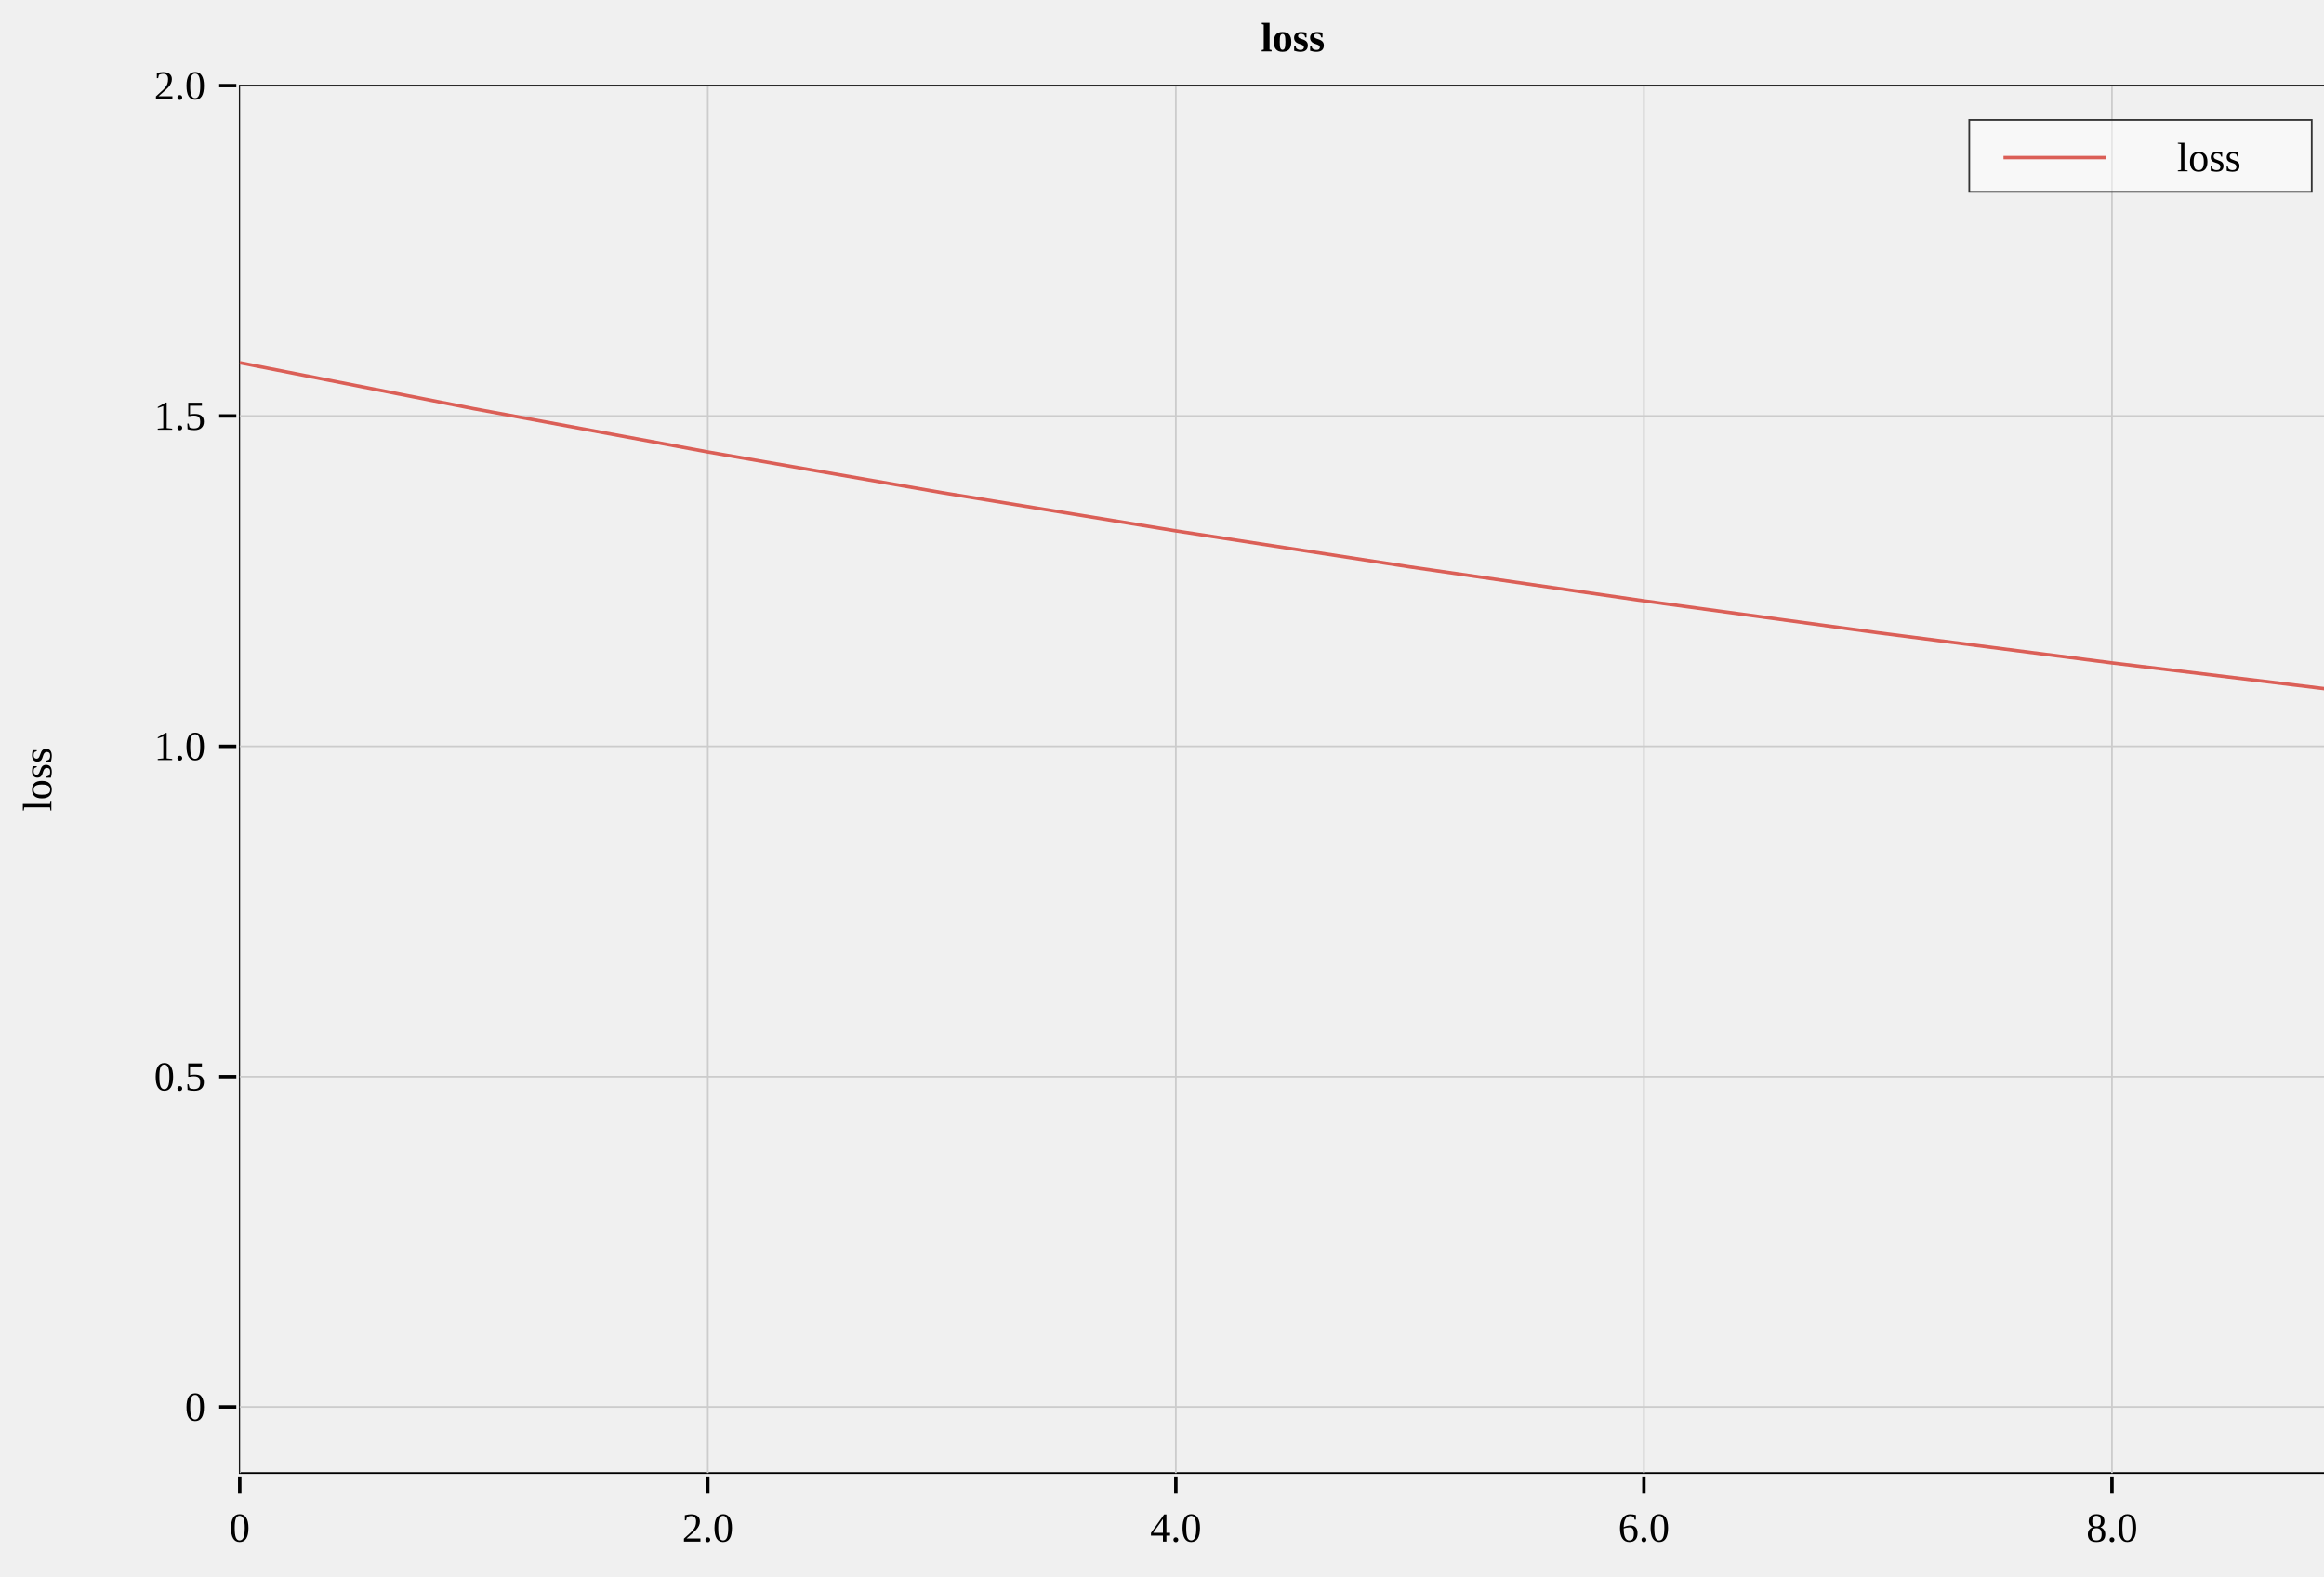
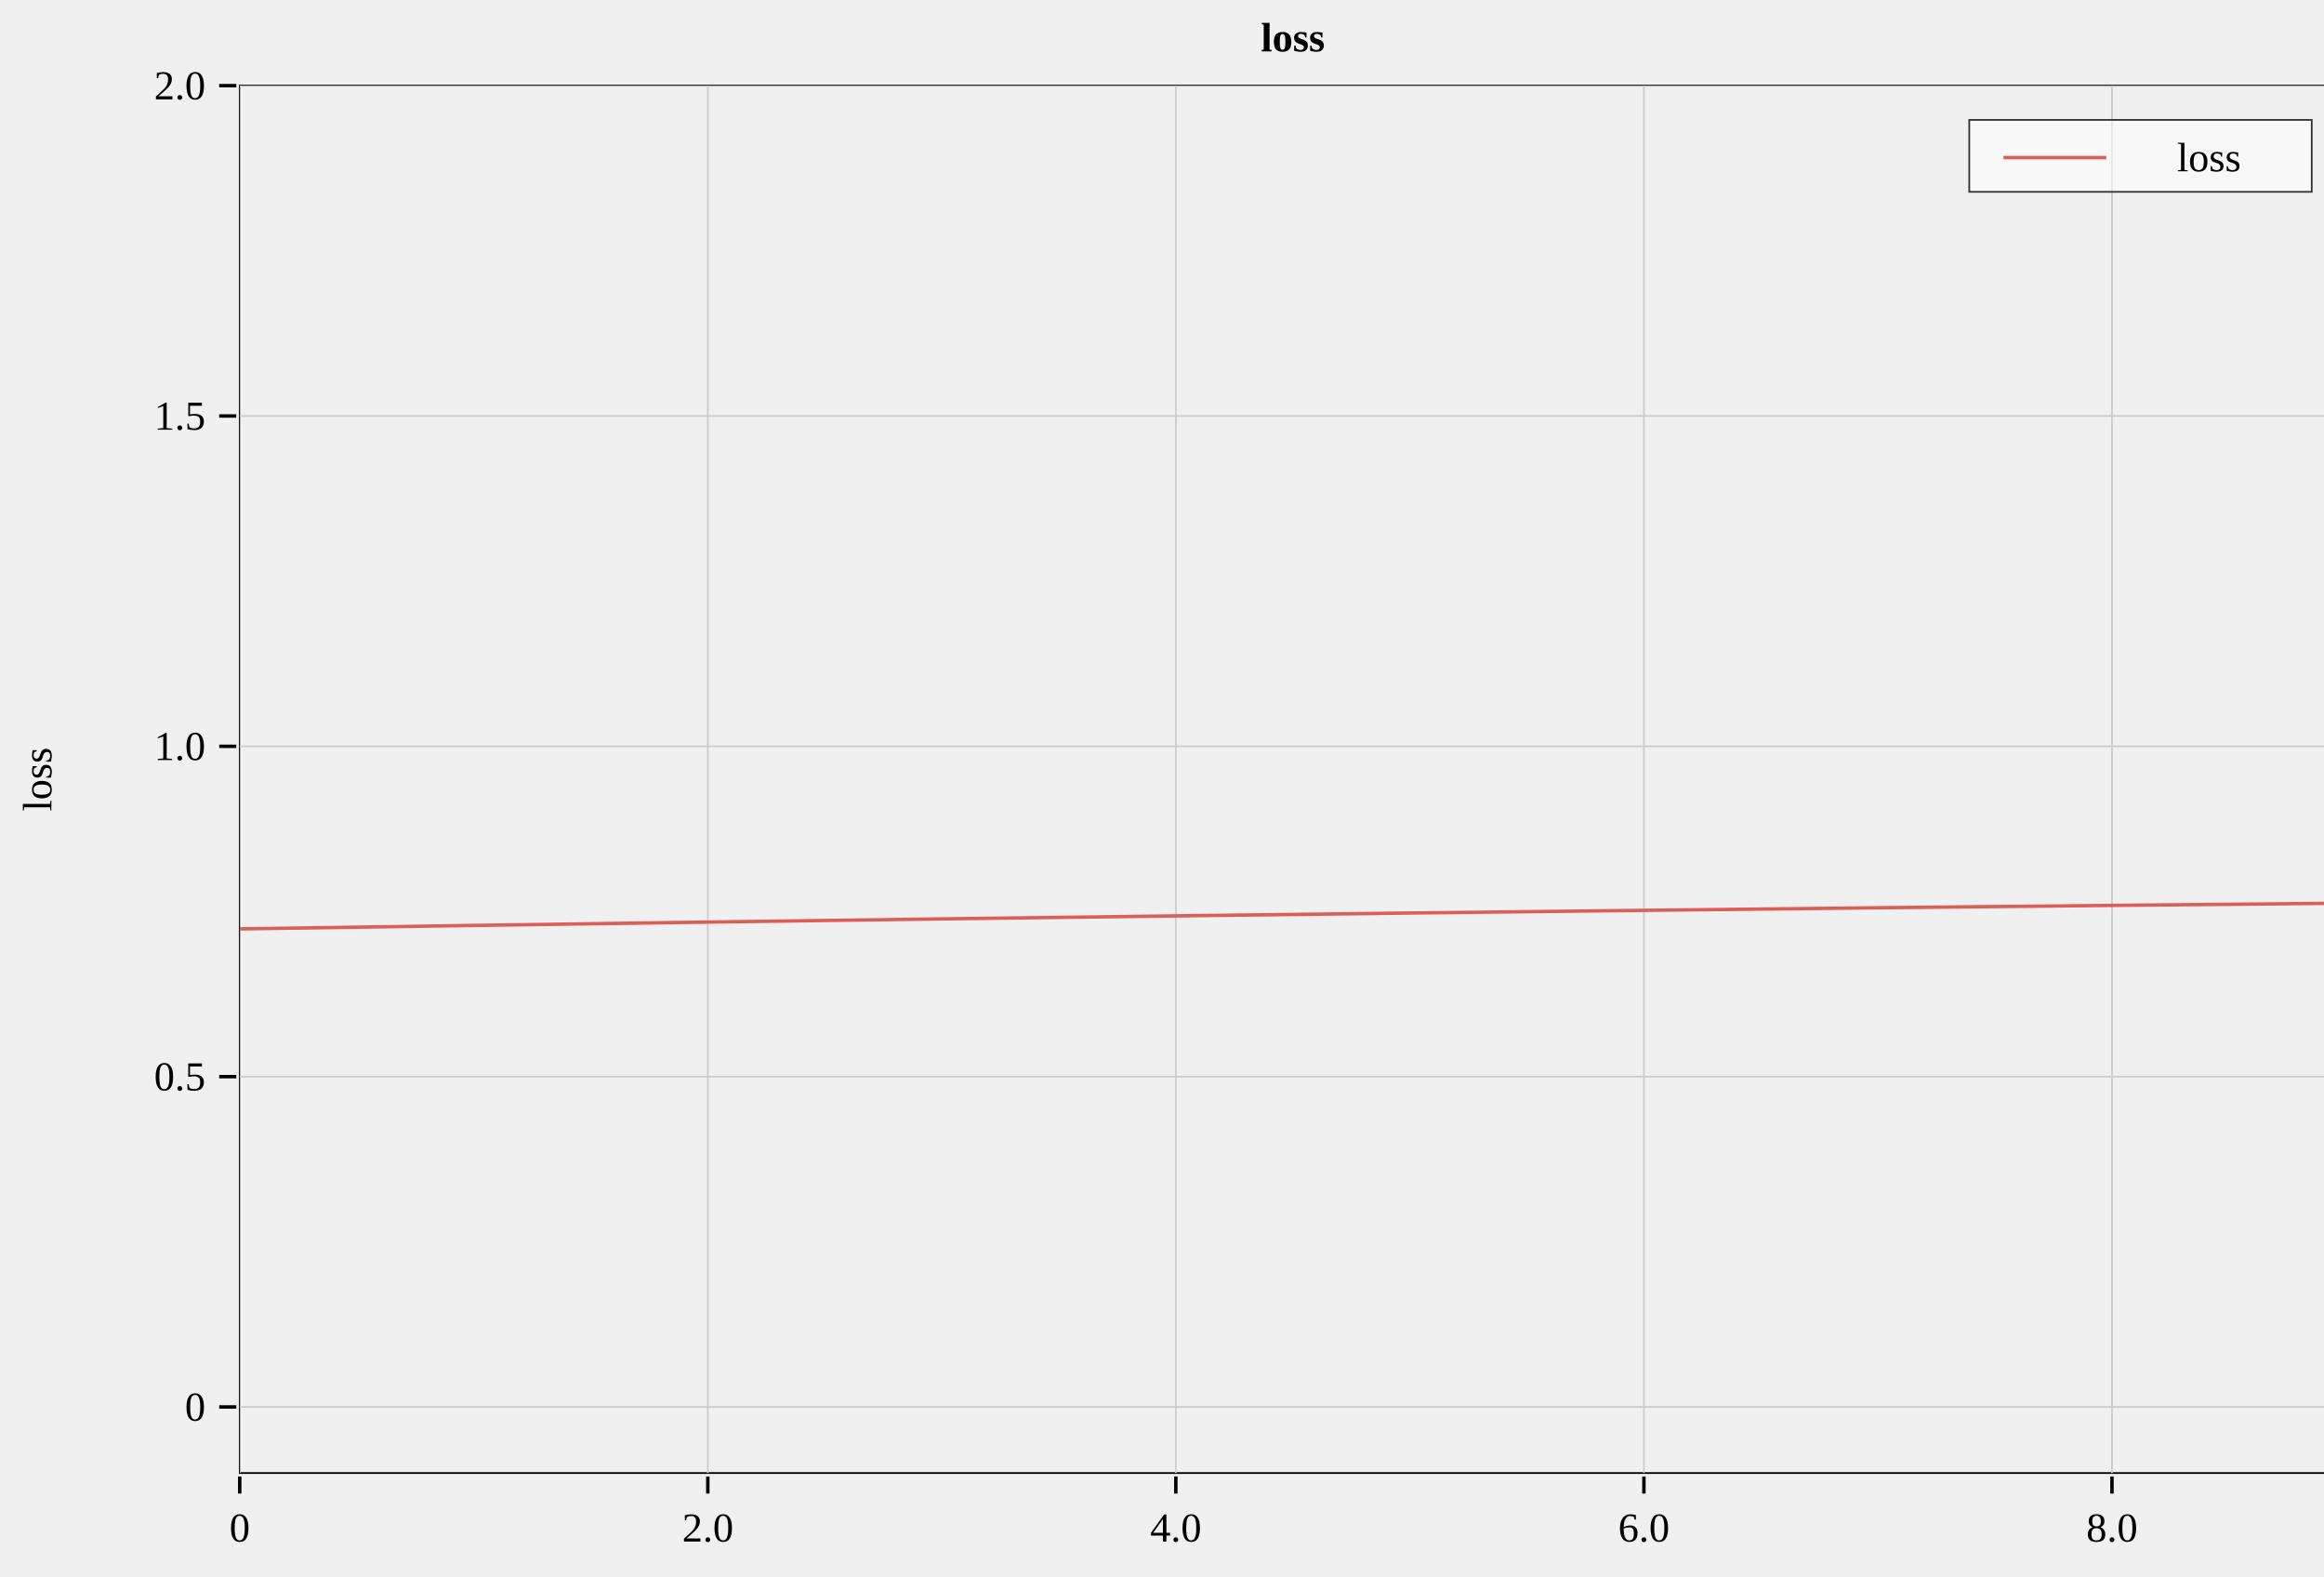
<svg xmlns="http://www.w3.org/2000/svg" class="charter" version="1.1" width="100%" viewbox="0 0 720 480">
  <defs>
    <clipPath id="plot-area">
      <rect x="70.00" y="25.00" width="615.00" height="405.00" />
    </clipPath>
  </defs>
  <text x="377.50" y="15.00" text-anchor="middle" font-weight="bold">loss</text>
  <rect x="70.00" y="25.00" width="615.00" height="405.00" style="fill:none; fill-opacity:1.00; stroke:black; stroke-width:0.50;" />
  <text x="377.50" y="467.00" text-anchor="middle" font-weight="regular">n</text>
  <text transform="rotate(270, 5.00, 227.50) translate(0, 10)" x="5.00" y="227.50" text-anchor="middle" font-weight="regular">loss</text>
  <line clip-path="url(#plot-area)" x1="70.00" y1="25.00" x2="70.00" y2="430.00" style="stroke: #ccc;stroke-width:0.50" />
  <line x1="70.00" y1="431.00" x2="70.00" y2="436.00" style="stroke: black;stroke-width:1.00" />
  <text x="70.00" y="450.00" text-anchor="middle" font-weight="regular">0</text>
  <line clip-path="url(#plot-area)" x1="206.67" y1="25.00" x2="206.67" y2="430.00" style="stroke: #ccc;stroke-width:0.50" />
  <line x1="206.67" y1="431.00" x2="206.67" y2="436.00" style="stroke: black;stroke-width:1.00" />
  <text x="206.67" y="450.00" text-anchor="middle" font-weight="regular">2.0</text>
  <line clip-path="url(#plot-area)" x1="343.33" y1="25.00" x2="343.33" y2="430.00" style="stroke: #ccc;stroke-width:0.50" />
  <line x1="343.33" y1="431.00" x2="343.33" y2="436.00" style="stroke: black;stroke-width:1.00" />
  <text x="343.33" y="450.00" text-anchor="middle" font-weight="regular">4.0</text>
  <line clip-path="url(#plot-area)" x1="480.00" y1="25.00" x2="480.00" y2="430.00" style="stroke: #ccc;stroke-width:0.50" />
  <line x1="480.00" y1="431.00" x2="480.00" y2="436.00" style="stroke: black;stroke-width:1.00" />
  <text x="480.00" y="450.00" text-anchor="middle" font-weight="regular">6.0</text>
  <line clip-path="url(#plot-area)" x1="616.67" y1="25.00" x2="616.67" y2="430.00" style="stroke: #ccc;stroke-width:0.50" />
  <line x1="616.67" y1="431.00" x2="616.67" y2="436.00" style="stroke: black;stroke-width:1.00" />
  <text x="616.67" y="450.00" text-anchor="middle" font-weight="regular">8.0</text>
  <line clip-path="url(#plot-area)" x1="25.00" y1="410.71" x2="685.00" y2="410.71" style="stroke: #ccc;stroke-width:0.50" />
  <line x1="64.00" y1="410.71" x2="69.00" y2="410.71" style="stroke: black;stroke-width:1.00" />
  <text x="60.00" y="414.71" text-anchor="end" font-weight="regular">0</text>
  <line clip-path="url(#plot-area)" x1="25.00" y1="314.29" x2="685.00" y2="314.29" style="stroke: #ccc;stroke-width:0.50" />
  <line x1="64.00" y1="314.29" x2="69.00" y2="314.29" style="stroke: black;stroke-width:1.00" />
  <text x="60.00" y="318.29" text-anchor="end" font-weight="regular">0.5</text>
  <line clip-path="url(#plot-area)" x1="25.00" y1="217.86" x2="685.00" y2="217.86" style="stroke: #ccc;stroke-width:0.50" />
  <line x1="64.00" y1="217.86" x2="69.00" y2="217.86" style="stroke: black;stroke-width:1.00" />
  <text x="60.00" y="221.86" text-anchor="end" font-weight="regular">1.0</text>
  <line clip-path="url(#plot-area)" x1="25.00" y1="121.43" x2="685.00" y2="121.43" style="stroke: #ccc;stroke-width:0.50" />
  <line x1="64.00" y1="121.43" x2="69.00" y2="121.43" style="stroke: black;stroke-width:1.00" />
  <text x="60.00" y="125.43" text-anchor="end" font-weight="regular">1.5</text>
  <line clip-path="url(#plot-area)" x1="25.00" y1="25.00" x2="685.00" y2="25.00" style="stroke: #ccc;stroke-width:0.50" />
  <line x1="64.00" y1="25.00" x2="69.00" y2="25.00" style="stroke: black;stroke-width:1.00" />
  <text x="60.00" y="29.00" text-anchor="end" font-weight="regular">2.0</text>
-   <polyline clip-path="url(#plot-area)" style="fill:none; stroke:#db5f57; stroke-width:1.00;" points="70.00,105.89 138.33,119.31 206.67,131.93 275.00,143.80 343.33,154.97 411.67,165.49 480.00,175.40 548.33,184.72 616.67,193.51 685.00,201.79 " />
+   <polyline clip-path="url(#plot-area)" style="fill:none; stroke:#db5f57; stroke-width:1.00;" points="70.00,271.16 138.33,270.14 206.67,269.17 275.00,268.24 343.33,267.36 411.67,266.52 480.00,265.74 548.33,264.99 616.67,264.30 685.00,263.65 " />
  <rect x="575.00" y="35.00" width="100.00" height="21.00" style="fill:white; fill-opacity:0.50; stroke:#333; stroke-width:0.50;" />
  <defs>
    <clipPath id="leg-area">
      <rect x="615.00" y="35.00" width="58.00" height="21.00" />
    </clipPath>
  </defs>
  <line x1="585.00" y1="46.00" x2="615.00" y2="46.00" style="stroke: #db5f57;stroke-width:1.00" />
  <text clip-path="url(#leg-area)" x="645.00" y="50.00" text-anchor="middle" font-weight="regular">loss</text>
</svg>
